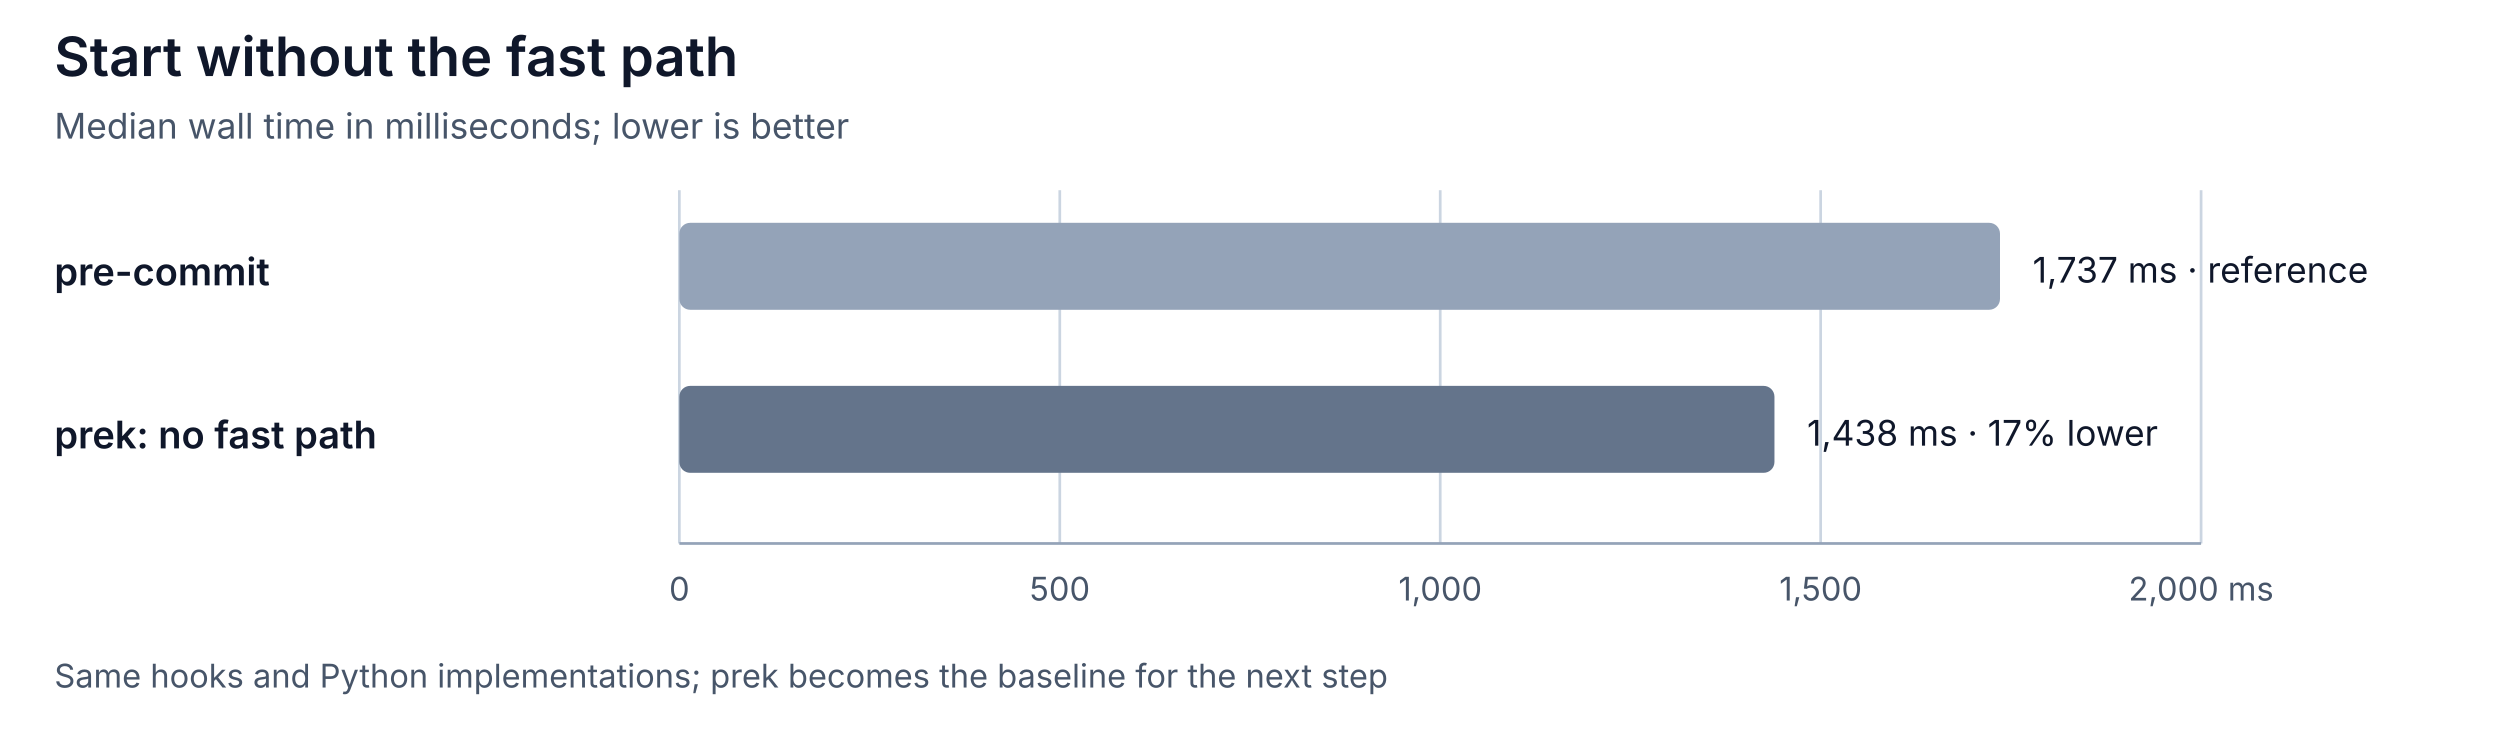
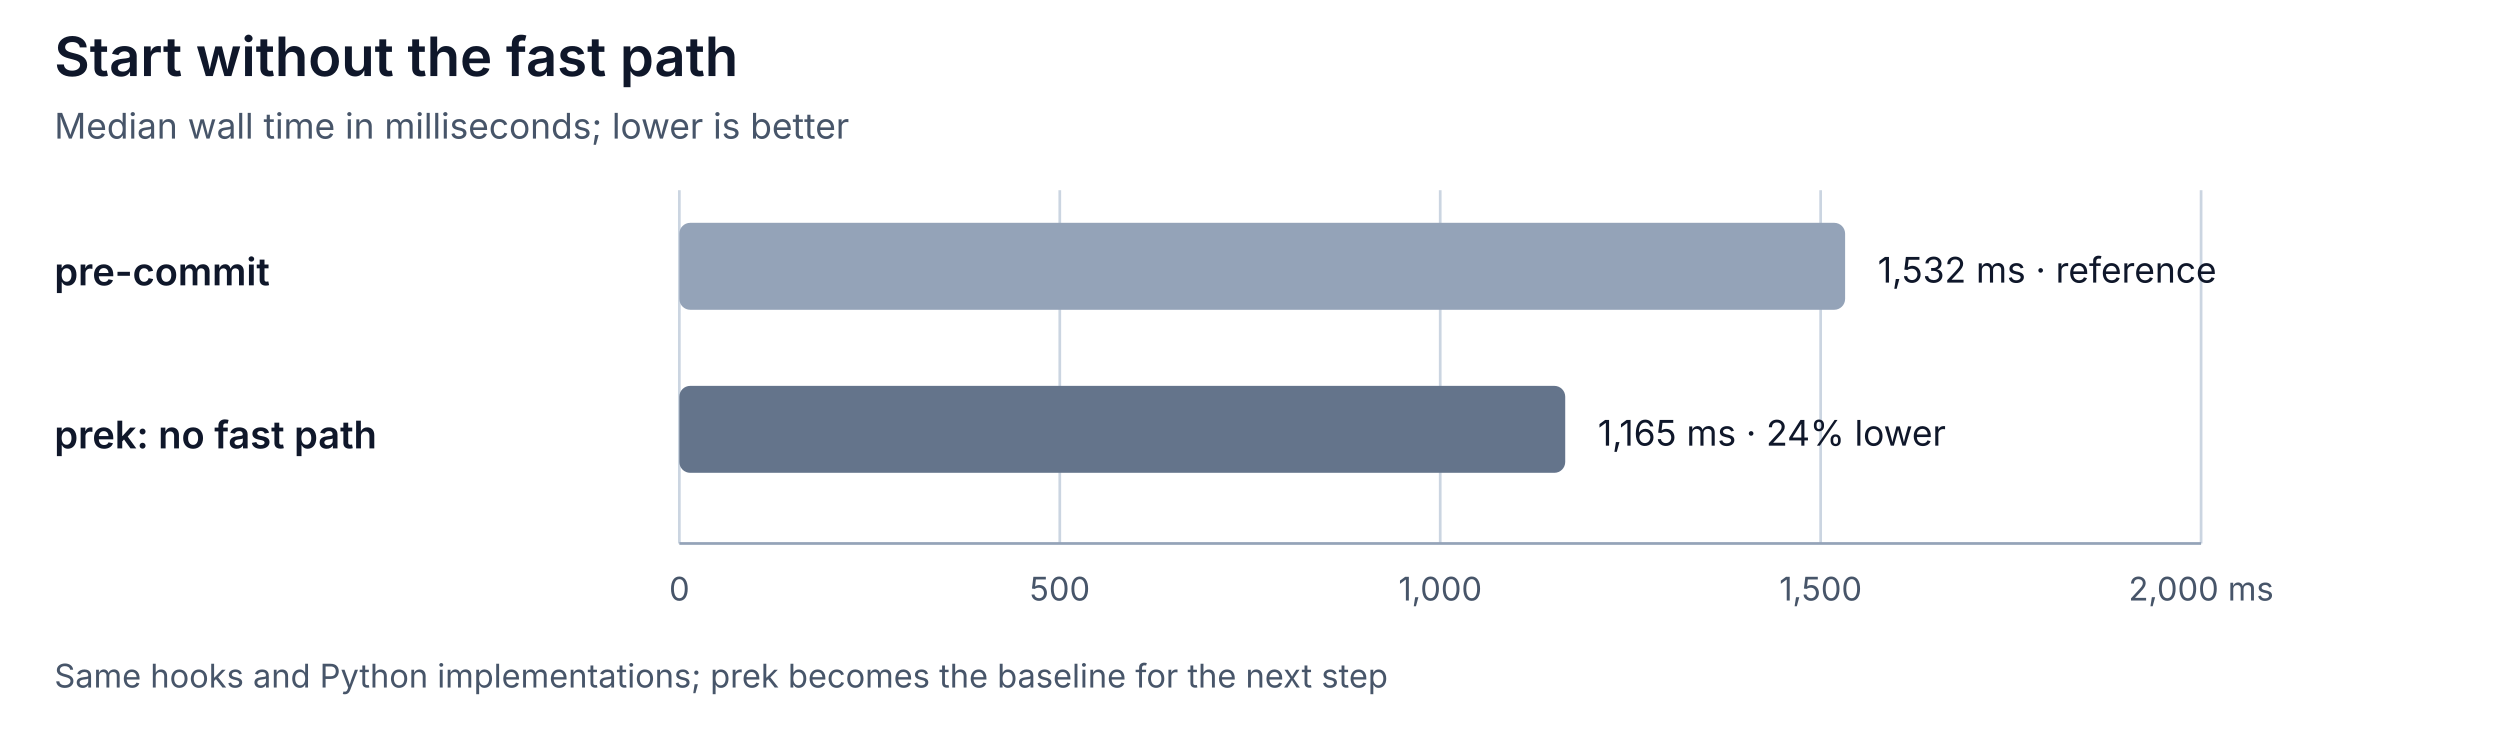
<svg xmlns="http://www.w3.org/2000/svg" viewBox="0 0 920 270" role="img" aria-labelledby="title desc">
  <style>
    text {
      fill: #0f172a;
      font-family: -apple-system, BlinkMacSystemFont, "Segoe UI", sans-serif;
    }
    .title { font-size: 20px; font-weight: 600; }
    .subtitle, .tick, .note { fill: #475569; }
    .subtitle { font-size: 13px; }
    .label { font-size: 14px; font-weight: 600; }
    .value { font-size: 13px; }
    .tick, .note { font-size: 12px; }
    .grid { stroke: #cbd5e1; stroke-width: 1; }
    .axis { stroke: #94a3b8; stroke-width: 1; }
    .reference { fill: #94a3b8; }
    .baseline { fill: #64748b; }
    @media (prefers-color-scheme: dark) {
      text { fill: #e2e8f0; }
      .subtitle, .tick, .note { fill: #a8b3cf; }
      .grid { stroke: #334155; }
      .axis { stroke: #64748b; }
      .reference { fill: #94a3b8; }
      .baseline { fill: #64748b; }
    }
  </style>
  <text class="title" x="20" y="28">Start without the fast path</text>
  <text class="subtitle" x="20" y="51">Median wall time in milliseconds; lower is better</text>
  <line class="grid" x1="250" y1="70" x2="250" y2="200" />
  <line class="grid" x1="390" y1="70" x2="390" y2="200" />
  <line class="grid" x1="530" y1="70" x2="530" y2="200" />
  <line class="grid" x1="670" y1="70" x2="670" y2="200" />
  <line class="grid" x1="810" y1="70" x2="810" y2="200" />
  <line class="axis" x1="250" y1="200" x2="810" y2="200" />
  <text class="label" x="20" y="105">pre-commit</text>
-   <rect class="reference" x="250" y="82" width="486" height="32" rx="4" />
-   <text class="value" x="748" y="104">1,737 ms · reference</text>
+   <rect class="reference" x="250" y="82" width="429" height="32" rx="4" />
+   <text class="value" x="691" y="104">1,532 ms · reference</text>
  <text class="label" x="20" y="165">prek: no fast path</text>
-   <rect class="baseline" x="250" y="142" width="403" height="32" rx="4" />
-   <text class="value" x="665" y="164">1,438 ms · 17% lower</text>
+   <rect class="baseline" x="250" y="142" width="326" height="32" rx="4" />
+   <text class="value" x="588" y="164">1,165 ms · 24% lower</text>
  <text class="tick" x="250" y="221" text-anchor="middle">0</text>
  <text class="tick" x="390" y="221" text-anchor="middle">500</text>
  <text class="tick" x="530" y="221" text-anchor="middle">1,000</text>
  <text class="tick" x="670" y="221" text-anchor="middle">1,500</text>
  <text class="tick" x="810" y="221" text-anchor="middle">2,000 ms</text>
  <text class="note" x="20" y="253">Same hooks and Python implementations; prek becomes the baseline for the next step</text>
</svg>
